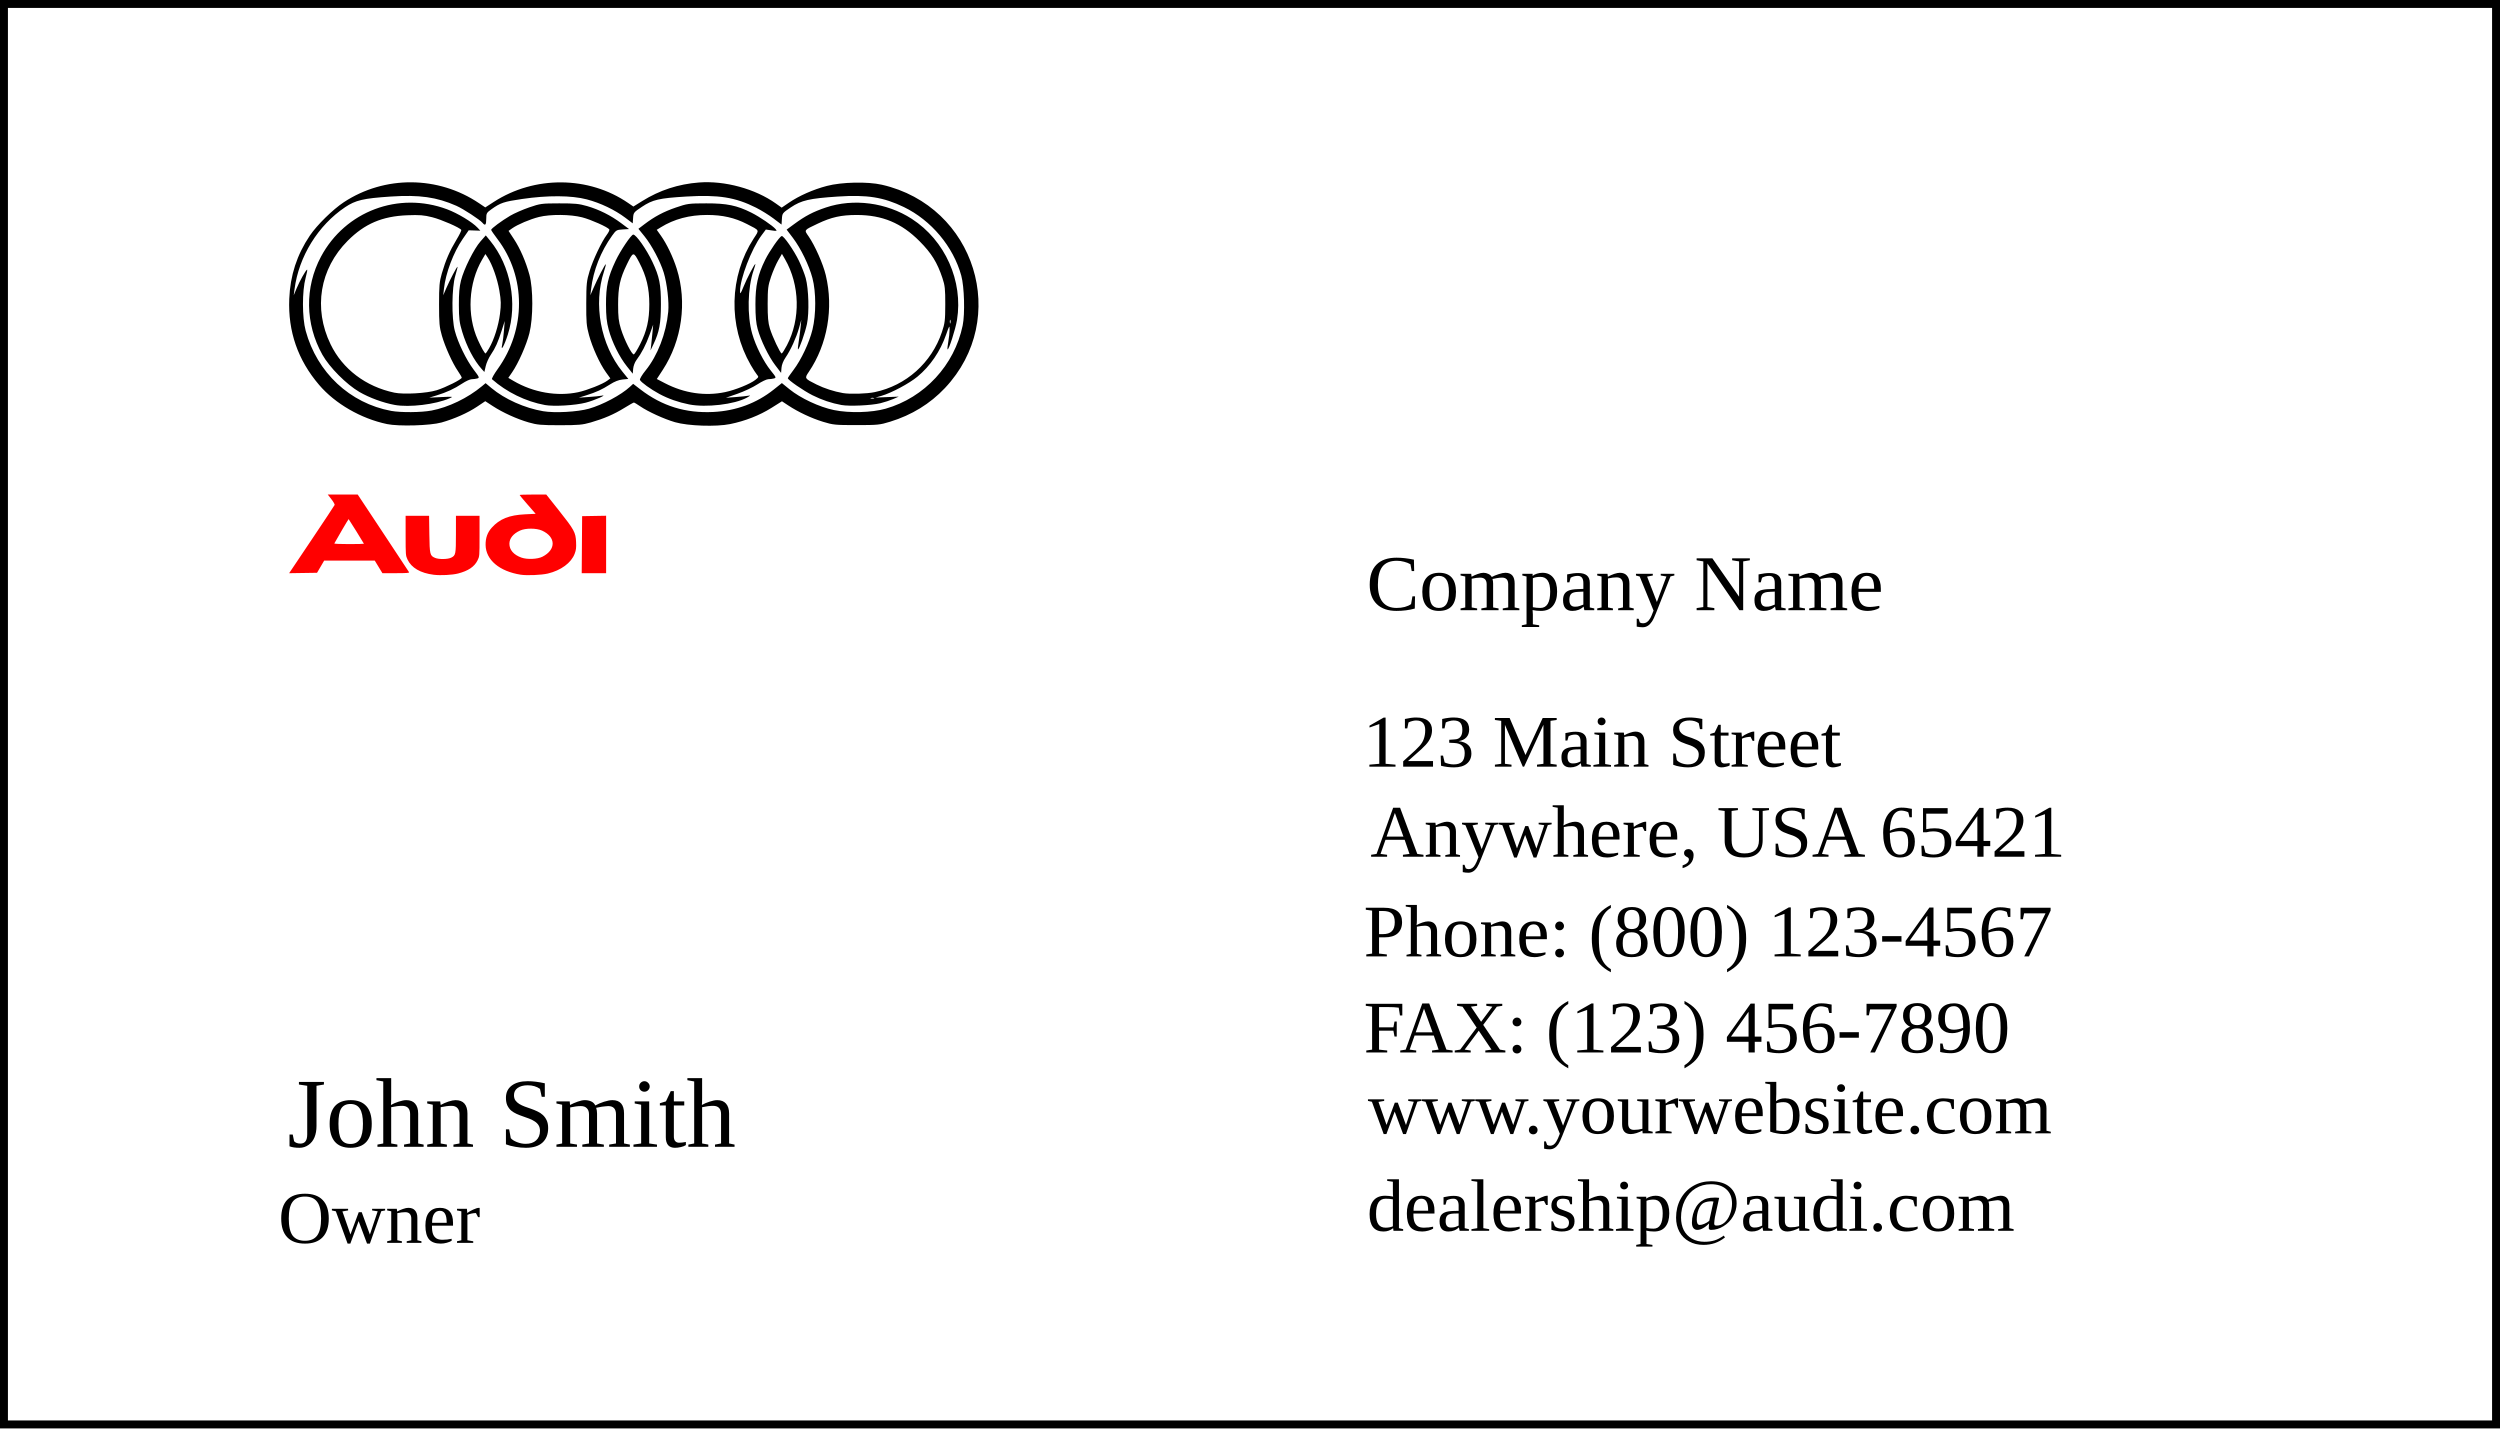
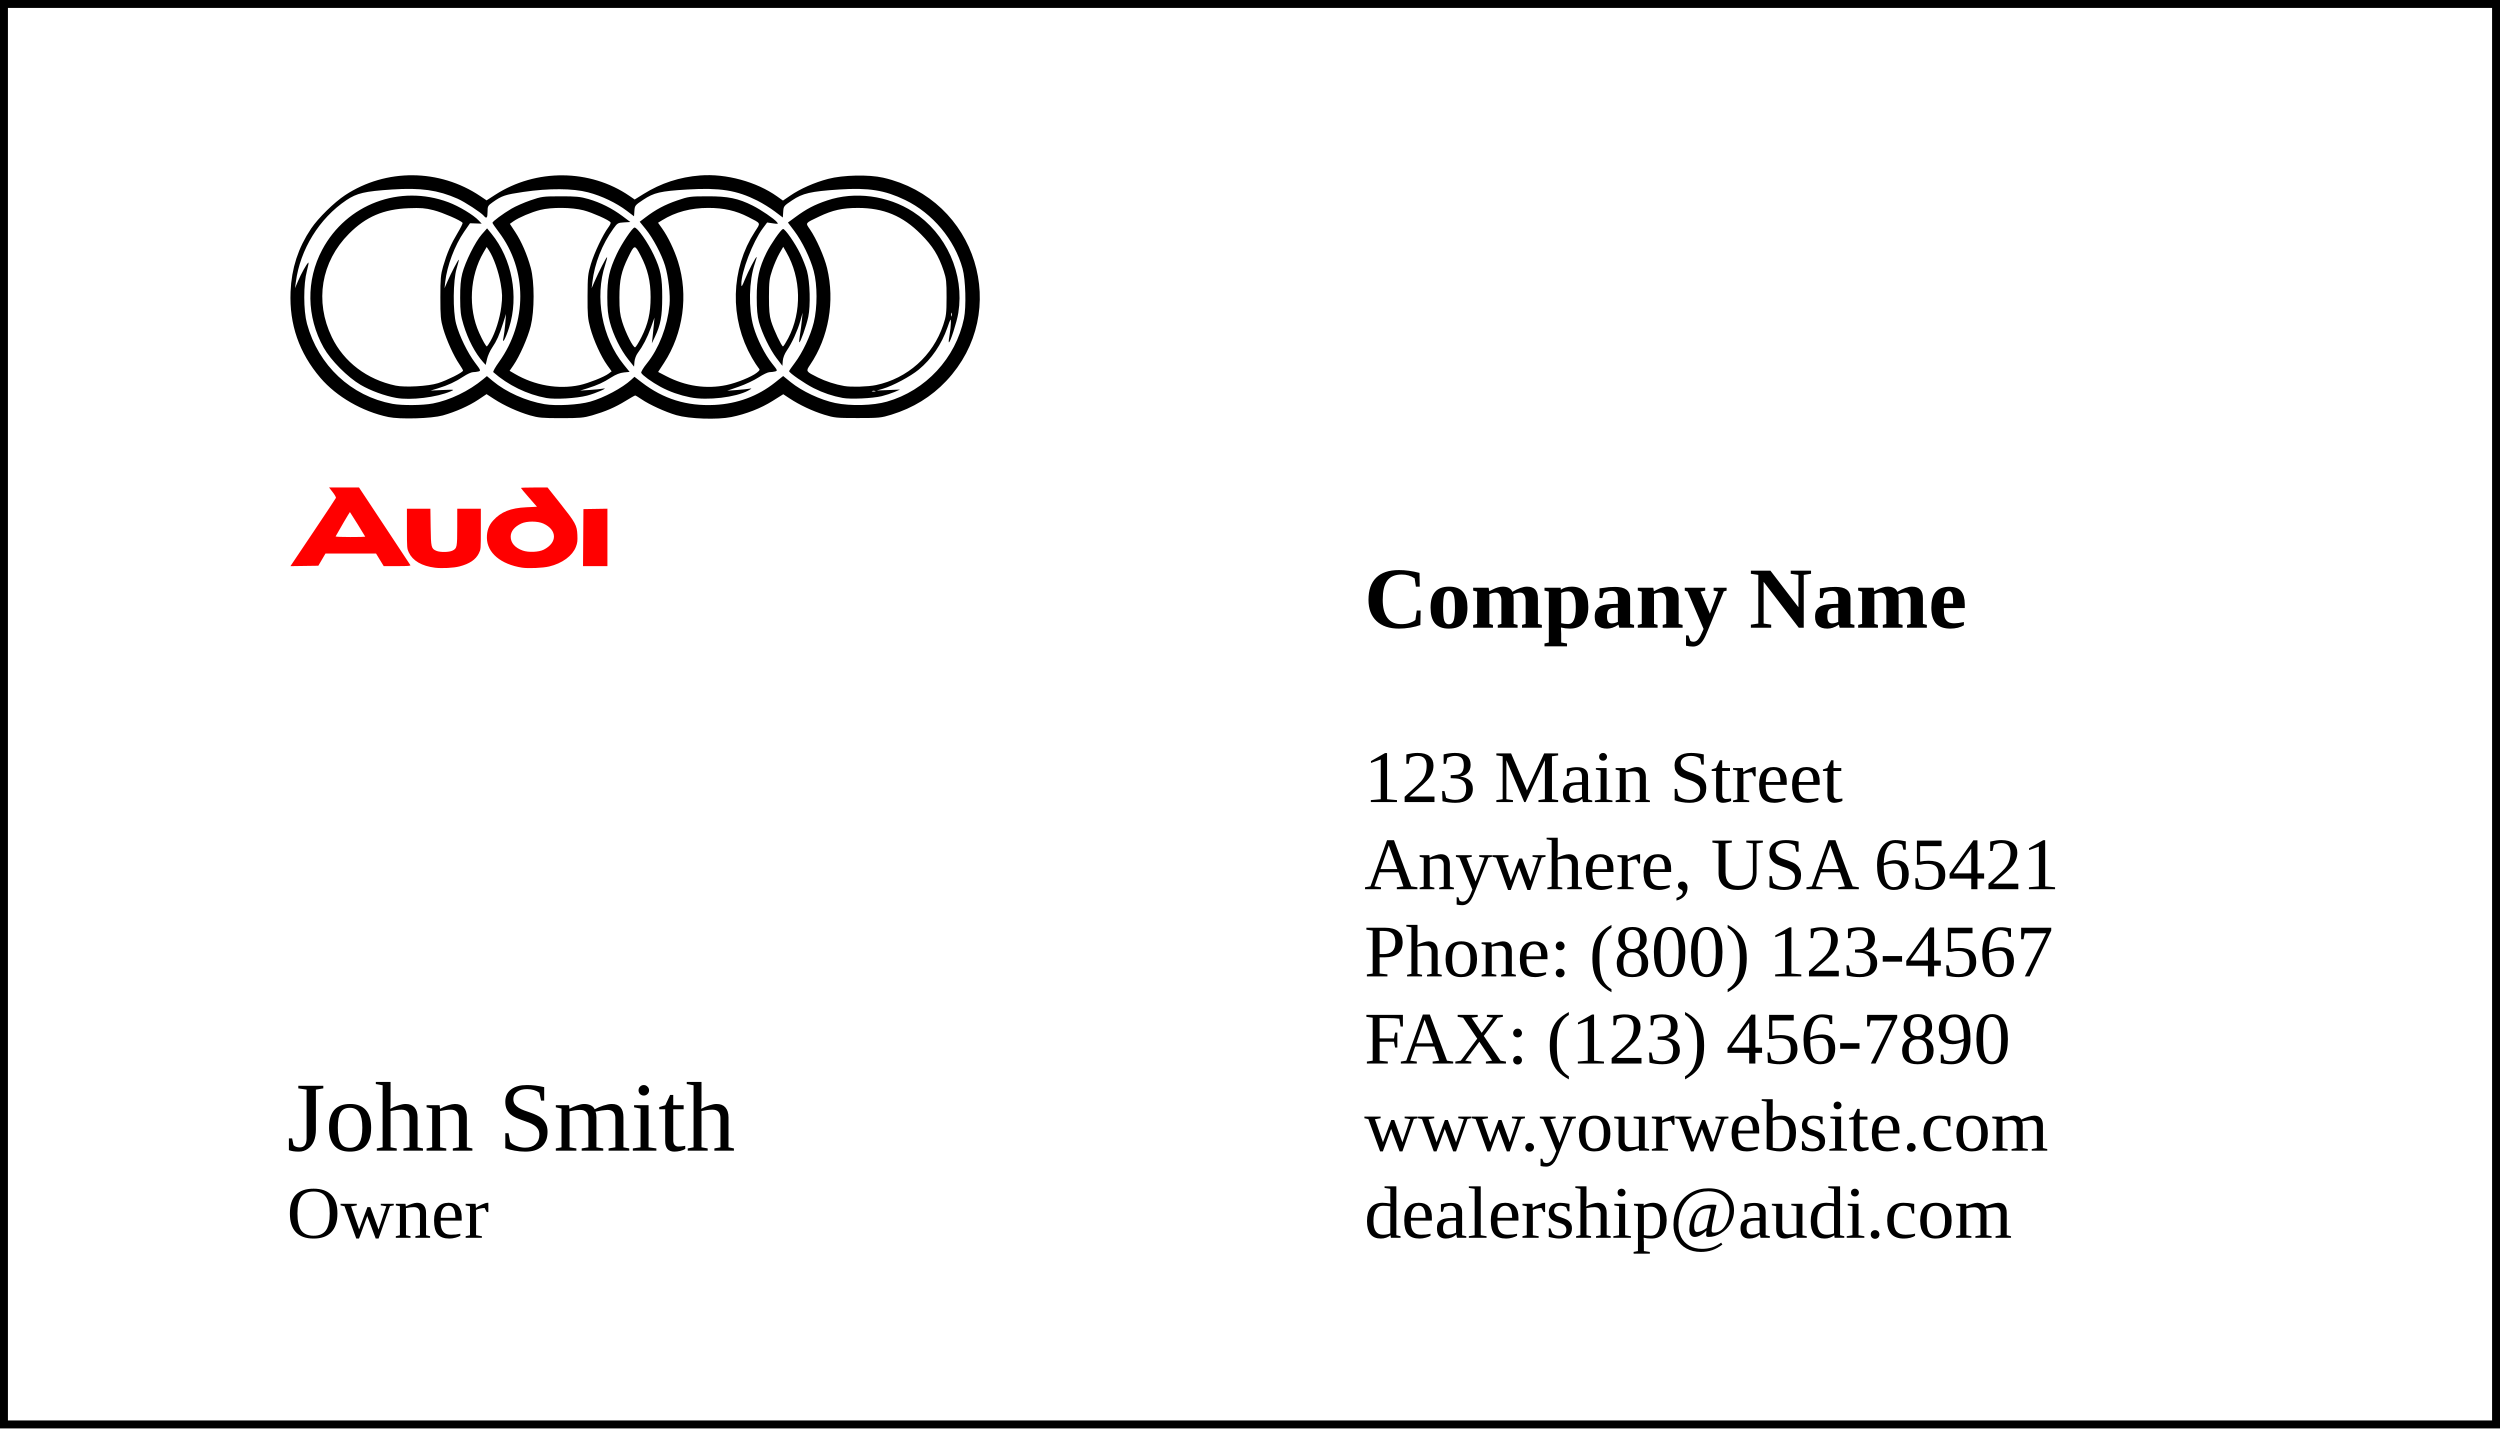
<svg xmlns="http://www.w3.org/2000/svg" id="svg2" viewBox="0 0 315.55 180.29" height="100%" width="100%" version="1.1">
  <g id="template1" transform="translate(-.000015259)">
    <rect id="background1" height="179.29" width="314.55" stroke="#000" y=".5" x=".5" fill="#fff" />
-     <text id="line1" y="144.75" x="36.279" font-size="12.5px">John Smith</text>
-     <text id="line2" y="156.875" x="35.106" font-size="9.375px">Owner</text>
-     <text id="line3" y="77.015" x="172.482" font-size="10px">Company Name</text>
-     <text id="line4" y="96.764" x="172.014" font-size="9.375px">123 Main Street</text>
-     <text id="line5" y="108.139" x="172.97" font-size="9.375px">Anywhere, USA 65421</text>
-     <text id="line6" y="120.718" x="172.124" font-size="9.375px">Phone: (800) 123-4567</text>
-     <text id="line7" y="132.842" x="172.124" font-size="9.375px">FAX: (123) 456-7890</text>
-     <text id="line8" y="155.346" x="172.526" font-size="9.375px">dealership@audi.com</text>
-     <text id="line9" y="143.048" x="172.65" font-size="9.375px">www.yourwebsite.com</text>
-     <path id="path12197" d="m48.842 53.524c-3.276-0.686-6.534-2.566-8.563-4.941-2.683-3.141-3.937-6.749-3.769-10.85 0.122-2.982 0.961-5.564 2.6-7.997 0.89-1.322 2.911-3.308 4.289-4.214 5.159-3.393 11.912-3.344 17.062 0.125l0.791 0.533 1.078-0.697c5.154-3.334 11.979-3.279 16.955 0.136l0.66 0.453 1.119-0.697c2.2-1.37 4.542-2.136 7.16-2.341 3.249-0.254 7.102 0.799 9.703 2.651l0.736 0.524 0.911-0.622c1.29-0.881 3.062-1.664 4.793-2.119 1.873-0.492 5.134-0.563 6.941-0.151 11.808 2.697 16.216 16.912 7.958 25.665-1.874 1.986-4.188 3.408-6.912 4.246-1.308 0.402-1.566 0.428-4.255 0.428-2.675 0-2.951-0.027-4.222-0.419-1.473-0.454-3.128-1.233-4.384-2.063l-0.793-0.524-1.336 0.839c-1.502 0.943-3.328 1.657-5.213 2.039-1.776 0.36-5.311 0.239-6.951-0.238-1.37-0.398-3.408-1.328-4.387-2.002-0.384-0.264-0.745-0.48-0.803-0.48-0.058 0-0.603 0.307-1.21 0.683-1.293 0.799-2.549 1.343-4.227 1.829-1.051 0.305-1.563 0.35-3.917 0.35-2.361 0-2.864-0.045-3.929-0.354-1.498-0.434-3.261-1.236-4.526-2.06l-0.951-0.619-1.04 0.698c-1.168 0.783-2.867 1.538-4.483 1.992-1.413 0.396-5.394 0.511-6.885 0.199zm5.605-1.699c2.17-0.415 4.584-1.579 6.384-3.077l0.462-0.385 0.739 0.619c1.67 1.398 4.192 2.527 6.529 2.922 1.471 0.249 4.34 0.09 5.782-0.32 1.728-0.491 4.053-1.732 5.161-2.754l0.414-0.382 0.912 0.702c2.737 2.106 5.704 3.024 9.208 2.849 2.872-0.144 5.46-1.104 7.624-2.829l1.026-0.818 0.954 0.774c1.405 1.141 3.77 2.249 5.617 2.632 1.939 0.402 4.776 0.327 6.526-0.173 4.899-1.4 8.686-5.487 9.722-10.495 0.305-1.474 0.21-4.896-0.175-6.299-1.004-3.661-3.792-6.99-7.251-8.659-2.584-1.246-4.621-1.57-8.341-1.323-3.566 0.237-4.592 0.473-5.918 1.363-1.059 0.711-1.084 0.743-1.13 1.45l-0.047 0.723-1.015-0.768c-0.558-0.423-1.547-1.036-2.197-1.362-2.622-1.318-4.737-1.654-8.841-1.406-3.407 0.206-4.21 0.393-5.566 1.294-1.03 0.685-1.071 0.736-1.116 1.399l-0.047 0.689-0.923-0.699c-1.321-0.998-3.159-1.877-4.869-2.325-1.947-0.51-4.934-0.528-8.191-0.049-2.283 0.336-2.711 0.479-3.848 1.29-0.618 0.441-0.658 0.514-0.658 1.216 0 0.782-0.131 0.917-0.479 0.497-0.332-0.4-2.419-1.76-3.296-2.147-2.487-1.1-4.665-1.406-8.288-1.166-3.445 0.229-4.431 0.459-5.751 1.345-3.419 2.294-5.843 6.22-6.384 10.341l-0.102 0.774 0.368-0.875c0.398-0.949 1.116-2.235 1.314-2.358 0.068-0.042-0.013 0.425-0.18 1.036-0.452 1.661-0.448 5.003 0.008 6.682 1.431 5.266 5.576 9.148 10.797 10.111 1.202 0.222 3.798 0.2 5.064-0.042zm-4.616-0.713c-1.453-0.264-3.22-0.911-4.469-1.64-1.639-0.955-3.783-3.113-4.672-4.702-2.177-3.892-2.243-8.507-0.177-12.372 3.068-5.742 9.79-8.268 15.916-5.982 1.339 0.5 3.176 1.607 3.839 2.315l0.364 0.388-0.736-0.026-0.736-0.026-0.748 1.083c-1.183 1.714-2.159 4.305-2.38 6.321l-0.087 0.796 0.378-0.877c0.442-1.026 1.364-2.784 1.427-2.721 0.024 0.024-0.102 0.53-0.281 1.125-0.451 1.503-0.486 5.356-0.063 6.96 0.399 1.512 1.45 3.678 2.377 4.899 0.735 0.968 0.763 1.036 0.451 1.12-0.182 0.049-0.498 0.09-0.702 0.091-0.204 0.001-0.744 0.25-1.201 0.553-0.988 0.656-1.961 1.106-3.224 1.491l-0.928 0.283 1.547-0.073c1.487-0.07 1.526-0.064 1.006 0.162-1.777 0.77-5.058 1.165-6.902 0.832zm5.277-1.853c1.162-0.364 3.172-1.373 3.172-1.592 0-0.073-0.216-0.447-0.48-0.83-0.689-1.001-1.61-3.034-2.025-4.467-0.313-1.081-0.357-1.573-0.357-3.943 0-2.354 0.046-2.865 0.35-3.917 0.475-1.64 1.007-2.865 1.833-4.227 0.382-0.629 0.661-1.197 0.62-1.263-0.181-0.293-2.496-1.304-3.662-1.599-1.069-0.27-1.597-0.312-3.153-0.251-3.165 0.124-5.374 1.069-7.515 3.215-3.534 3.543-4.362 8.539-2.166 13.07 1.518 3.132 4.438 5.346 8.055 6.108 1.171 0.247 4.102 0.079 5.326-0.305zm13.667 1.862c-2.405-0.441-4.823-1.621-6.674-3.256-0.069-0.061 0.257-0.643 0.725-1.295 3.59-5.003 3.577-11.639-0.032-16.39-0.44-0.579-0.8-1.104-0.8-1.167 0-0.165 1.312-1.139 2.398-1.78 0.511-0.302 1.59-0.776 2.398-1.054 1.401-0.482 1.579-0.506 3.791-0.511 1.96-0.004 2.509 0.05 3.526 0.345 1.513 0.438 2.991 1.179 4.287 2.148l1.006 0.752-0.805 0.047c-0.762 0.044-0.832 0.085-1.327 0.774-1.447 2.017-2.378 4.38-2.662 6.761l-0.092 0.774 0.369-0.851c0.543-1.253 1.511-3.135 1.578-3.068 0.032 0.032-0.071 0.448-0.228 0.924-1.365 4.136-0.422 9.236 2.338 12.647l0.735 0.908-0.727 0.071c-0.481 0.047-1.017 0.258-1.585 0.623-1.005 0.645-1.731 0.978-3.009 1.378l-0.928 0.291 1.238-0.082c0.681-0.045 1.412-0.119 1.625-0.165 0.903-0.194-0.86 0.587-1.983 0.879-1.332 0.346-4.047 0.503-5.16 0.299zm4.211-1.62c1.117-0.237 3.114-1.03 3.685-1.464l0.366-0.278-0.561-0.78c-0.778-1.083-1.706-3.12-2.132-4.684-0.315-1.153-0.358-1.648-0.347-4.023 0.01-2.475 0.047-2.824 0.426-4.066 0.437-1.434 1.513-3.701 2.175-4.583 0.217-0.289 0.357-0.587 0.311-0.661-0.18-0.292-2.323-1.248-3.43-1.531-1.484-0.38-4.01-0.401-5.44-0.047-1.124 0.279-2.715 0.953-3.402 1.442l-0.446 0.318 0.678 1.032c0.79 1.202 1.498 2.836 1.957 4.511 0.483 1.764 0.481 5.439-0.004 7.367-0.372 1.479-1.396 3.797-2.183 4.941l-0.481 0.7 0.66 0.386c2.502 1.465 5.501 1.986 8.171 1.421zm13.994 1.545c-1.367-0.272-2.623-0.714-3.756-1.323-1.094-0.588-2.343-1.492-2.451-1.774-0.044-0.116 0.277-0.652 0.715-1.192 1.517-1.87 2.587-4.644 2.857-7.402 0.12-1.228-0.15-3.583-0.568-4.947-0.431-1.407-1.521-3.464-2.43-4.584l-0.765-0.944 0.729-0.556c1.287-0.982 2.448-1.601 3.999-2.132 1.45-0.497 1.614-0.519 3.836-0.524 2.592-0.006 3.858 0.255 5.694 1.175 1.045 0.524 2.7 1.649 3.056 2.078 0.209 0.252 0.176 0.262-0.503 0.16l-0.727-0.109-0.553 0.743c-1.263 1.697-2.721 5.503-2.707 7.068 0.003 0.402 0.079 0.299 0.453-0.621 0.421-1.037 1.363-2.841 1.483-2.841 0.03 0-0.072 0.367-0.227 0.816-0.755 2.194-0.829 5.709-0.169 8.001 0.447 1.551 1.437 3.514 2.337 4.63 0.695 0.862 0.717 0.917 0.4 1.002-0.185 0.05-0.505 0.091-0.712 0.092-0.207 0.001-0.829 0.298-1.384 0.66s-1.673 0.889-2.486 1.171l-1.479 0.513 1.238-0.09c0.681-0.05 1.412-0.128 1.625-0.173 0.285-0.061 0.231 0.003-0.204 0.243-1.553 0.859-5.166 1.285-7.3 0.86zm4.551-1.555c1.29-0.271 3.172-1.034 3.812-1.543 0.424-0.338 0.438-0.382 0.207-0.649-0.136-0.157-0.491-0.707-0.788-1.222-2.87-4.97-2.723-11.221 0.376-15.98 0.724-1.113 0.791-0.971-0.864-1.822-1.545-0.794-3.079-1.143-5.026-1.143-2.223 0-4.156 0.515-5.843 1.558l-0.512 0.316 0.517 0.726c0.747 1.049 1.538 2.699 2.008 4.19 1.331 4.22 0.662 9.049-1.77 12.775l-0.745 1.141 1.033 0.536c2.437 1.264 5.064 1.65 7.595 1.118zm14.686 1.631c-1.288-0.236-2.482-0.639-3.677-1.24-1.135-0.571-3.109-1.937-3.1-2.146 0.003-0.057 0.321-0.521 0.709-1.031 0.982-1.294 2-3.458 2.402-5.106 0.465-1.904 0.463-4.729-0.005-6.498-0.426-1.613-1.468-3.757-2.463-5.07l-0.794-1.048 0.932-0.686c1.421-1.046 2.408-1.563 4.015-2.105 3.498-1.179 7.66-0.63 10.847 1.43 4.212 2.722 6.503 7.846 5.71 12.768-0.189 1.171-1.052 3.85-1.194 3.707-0.039-0.039 0.004-0.473 0.095-0.965 0.091-0.492 0.164-1.178 0.163-1.524-0.001-0.589-0.03-0.548-0.442 0.634-0.732 2.103-2.006 3.971-3.617 5.301-1.042 0.861-3.274 2.052-4.526 2.415l-0.774 0.225 1.47-0.061 1.47-0.061-0.696 0.305c-0.383 0.168-1.114 0.407-1.625 0.531-1.138 0.277-3.92 0.404-4.9 0.224zm4.088-0.883c-0.106-0.043-0.28-0.043-0.387 0-0.106 0.043-0.019 0.078 0.193 0.078 0.213 0 0.3-0.035 0.193-0.078zm0.101-0.745c3.976-0.836 7.179-3.699 8.484-7.584 0.373-1.112 0.416-1.466 0.422-3.481 0.005-1.949-0.042-2.386-0.356-3.326-0.66-1.977-1.382-3.142-2.884-4.652-2.3-2.312-4.706-3.316-7.947-3.316-1.948 0-3.195 0.277-4.897 1.088-1.808 0.861-1.744 0.772-1.165 1.613 0.803 1.167 1.826 3.475 2.165 4.887 1.007 4.19 0.208 8.751-2.14 12.216-0.559 0.824-0.553 0.833 0.985 1.599 0.966 0.481 2.201 0.881 3.326 1.076 0.897 0.156 2.997 0.093 4.008-0.12zm9.555-9.093c-0.043-0.106-0.078-0.019-0.078 0.193s0.035 0.3 0.078 0.193c0.043-0.106 0.043-0.28 0-0.387zm-40.835 5.84c-0.947-1.186-1.877-3.063-2.299-4.641-0.252-0.941-0.332-1.701-0.337-3.172-0.008-2.303 0.246-3.461 1.204-5.493 0.609-1.292 1.976-3.326 2.235-3.326 0.366 0 1.666 1.852 2.418 3.443 0.886 1.876 1.08 2.846 1.074 5.375-0.005 2.412-0.2 3.456-0.93 4.997l-0.382 0.805 0.082-0.667c0.045-0.367 0.12-1.098 0.167-1.625l0.086-0.957-0.454 1.264c-0.455 1.268-1.021 2.358-1.673 3.223-0.192 0.255-0.372 0.743-0.4 1.083l-0.05 0.619-0.741-0.928zm1.676-2.802c0.835-1.653 1.154-3.049 1.154-5.047 0-2.003-0.365-3.529-1.252-5.233-0.749-1.439-0.778-1.435-1.579 0.207-0.871 1.786-1.105 2.858-1.107 5.063-0.001 1.59 0.063 2.14 0.358 3.094 0.431 1.393 1.39 3.281 1.629 3.207 0.094-0.029 0.453-0.61 0.796-1.29zm17.057 2.669c-0.847-1.114-1.834-3.146-2.229-4.586-0.201-0.731-0.277-1.576-0.279-3.094-0.003-2.38 0.295-3.743 1.236-5.647 0.53-1.073 1.794-2.894 2.074-2.989 0.235-0.079 1.546 1.804 2.189 3.143 0.326 0.681 0.708 1.655 0.847 2.166 0.376 1.374 0.457 4.375 0.157 5.792-0.241 1.139-1.014 3.318-1.134 3.198-0.034-0.034 0.006-0.47 0.091-0.968 0.084-0.498 0.192-1.323 0.241-1.834l0.088-0.928-0.285 1.026c-0.339 1.22-1.063 2.809-1.704 3.742-0.284 0.413-0.483 0.919-0.512 1.306l-0.049 0.632-0.729-0.96zm1.47-2.536c1.732-3.309 1.637-7.597-0.242-10.851l-0.391-0.678-0.48 0.833c-0.264 0.458-0.668 1.39-0.898 2.07-0.373 1.106-0.418 1.468-0.424 3.404-0.004 1.664 0.059 2.381 0.276 3.094 0.319 1.052 1.319 3.172 1.496 3.172 0.064 0 0.363-0.47 0.664-1.044zm-38.512 3.025c-0.996-1.106-1.912-2.852-2.477-4.718-0.352-1.163-0.414-1.656-0.422-3.374-0.006-1.45 0.068-2.313 0.267-3.094 0.374-1.466 1.641-4.008 2.461-4.938l0.67-0.76 0.557 0.683c2.59 3.175 3.474 7.877 2.226 11.83-0.449 1.423-0.942 2.285-0.71 1.245 0.074-0.332 0.175-1.133 0.225-1.779l0.091-1.176-0.368 1.16c-0.481 1.52-0.807 2.247-1.384 3.094-0.261 0.383-0.551 1.03-0.645 1.439l-0.171 0.742-0.32-0.356zm0.915-2.638c0.63-1.082 1.188-2.844 1.377-4.348 0.15-1.194 0.137-1.653-0.08-2.935-0.251-1.48-0.892-3.296-1.474-4.177l-0.288-0.436-0.401 0.685c-1.742 2.972-1.962 7.042-0.548 10.16 0.452 0.996 0.858 1.709 0.974 1.709 0.032 0 0.231-0.296 0.442-0.658z" />
-     <path id="path12197-1" fill="#f00" d="m54.746 72.547c-1.679-0.21-2.822-0.878-3.316-1.937-0.223-0.478-0.231-0.586-0.232-3.002l-0.001-2.506h1.481 1.481l0.033 2.312c0.037 2.581 0.073 2.73 0.732 3.006 0.479 0.2 1.6 0.182 2.029-0.033 0.566-0.284 0.594-0.423 0.595-2.977l0.002-2.307h1.489 1.489v2.561c0 2.553-0.001 2.562-0.256 3.074-0.397 0.797-1.167 1.315-2.452 1.649-0.725 0.189-2.22 0.267-3.072 0.16zm10.99-0.006c-2.702-0.424-4.419-1.875-4.444-3.756-0.011-0.884 0.236-1.578 0.778-2.181 0.996-1.108 2.202-1.591 4.206-1.687l1.335-0.064-1.012-1.159c-0.557-0.637-1.012-1.184-1.012-1.216 0-0.031 0.757-0.057 1.681-0.057h1.681l1.596 2.01c1.94 2.443 2.116 2.767 2.168 3.989 0.031 0.745 0.001 0.997-0.179 1.474-0.433 1.149-1.733 2.107-3.392 2.5-0.799 0.189-2.633 0.267-3.407 0.146zm2.729-2.271c1.742-0.886 1.718-2.497-0.05-3.298-0.717-0.325-2.077-0.327-2.779-0.004-0.864 0.398-1.34 0.988-1.34 1.662 0 0.781 0.538 1.402 1.522 1.752 0.724 0.258 2.026 0.203 2.647-0.113zm-29.123-2.163c1.566-2.335 2.87-4.303 2.897-4.374 0.027-0.071-0.157-0.395-0.409-0.72l-0.459-0.591h1.89 1.89l3.204 4.838c1.762 2.661 3.237 4.894 3.277 4.962 0.056 0.097-0.299 0.124-1.646 0.124h-1.718l-0.483-0.794-0.483-0.794h-3.193-3.193l-0.449 0.769-0.449 0.769-1.762 0.027-1.762 0.027 2.848-4.245zm6.594 0.524c0-0.038-1.861-3.033-1.933-3.111-0.02-0.021-1.435 2.388-1.809 3.081-0.022 0.041 0.811 0.074 1.851 0.074s1.891-0.02 1.891-0.044zm27.514 0.118 0.026-3.598 1.514-0.027 1.514-0.027v3.625 3.625h-1.54-1.54z" />
+     <text id="line1" y="145.236" x="36.201" font-size="12.5px">John Smith</text>
+     <text id="line2" y="156.236" x="36.201" font-size="9.375px">Owner</text>
+     <text id="line3" y="79.236" x="172.201" font-weight="bold" font-size="11px">Company Name</text>
+     <text id="line4" y="101.236" x="172.201" font-size="9.375px">123 Main Street</text>
+     <text id="line5" y="112.236" x="172.201" font-size="9.375px">Anywhere, USA 65421</text>
+     <text id="line6" y="123.236" x="172.201" font-size="9.375px">Phone: (800) 123-4567</text>
+     <text id="line7" y="134.236" x="172.201" font-size="9.375px">FAX: (123) 456-7890</text>
+     <text id="line8" y="145.236" x="172.201" font-size="9.375px">www.yourwebsite.com</text>
+     <text id="line9" y="156.236" x="172.201" font-size="9.375px">dealership@audi.com</text>
+     <path id="path12197" d="m49.006 52.634c-3.276-0.686-6.534-2.566-8.563-4.941-2.683-3.141-3.937-6.749-3.769-10.85 0.122-2.982 0.961-5.564 2.6-7.997 0.89-1.322 2.911-3.308 4.289-4.214 5.159-3.393 11.912-3.344 17.062 0.125l0.791 0.533 1.078-0.697c5.154-3.334 11.979-3.279 16.955 0.136l0.66 0.453 1.119-0.697c2.2-1.37 4.542-2.136 7.16-2.341 3.249-0.254 7.102 0.799 9.703 2.651l0.736 0.524 0.911-0.622c1.29-0.881 3.062-1.664 4.793-2.119 1.873-0.492 5.134-0.563 6.941-0.151 11.808 2.697 16.216 16.912 7.958 25.665-1.874 1.986-4.188 3.408-6.912 4.246-1.308 0.402-1.566 0.428-4.255 0.428-2.675 0-2.951-0.027-4.222-0.419-1.473-0.454-3.128-1.233-4.384-2.063l-0.793-0.524-1.336 0.839c-1.502 0.943-3.328 1.657-5.213 2.039-1.776 0.36-5.311 0.239-6.951-0.238-1.37-0.398-3.408-1.328-4.387-2.002-0.384-0.264-0.745-0.48-0.803-0.48-0.058 0-0.603 0.307-1.21 0.683-1.293 0.799-2.549 1.343-4.227 1.829-1.051 0.305-1.563 0.35-3.917 0.35-2.361 0-2.864-0.045-3.929-0.354-1.498-0.434-3.261-1.236-4.526-2.06l-0.951-0.619-1.04 0.698c-1.168 0.783-2.867 1.538-4.483 1.992-1.413 0.396-5.394 0.511-6.885 0.199zm5.605-1.699c2.17-0.415 4.584-1.579 6.384-3.077l0.462-0.385 0.739 0.619c1.67 1.398 4.192 2.527 6.529 2.922 1.471 0.249 4.34 0.09 5.782-0.32 1.728-0.491 4.053-1.732 5.161-2.754l0.414-0.382 0.912 0.702c2.737 2.106 5.704 3.024 9.208 2.849 2.872-0.144 5.46-1.104 7.624-2.829l1.026-0.818 0.954 0.774c1.405 1.141 3.77 2.249 5.617 2.632 1.939 0.402 4.776 0.327 6.526-0.173 4.899-1.4 8.686-5.487 9.722-10.495 0.305-1.474 0.21-4.896-0.175-6.299-1.004-3.661-3.792-6.99-7.251-8.659-2.584-1.246-4.621-1.57-8.341-1.323-3.566 0.237-4.592 0.473-5.918 1.363-1.059 0.711-1.084 0.743-1.13 1.45l-0.047 0.723-1.015-0.768c-0.558-0.423-1.547-1.036-2.197-1.362-2.622-1.318-4.737-1.654-8.841-1.406-3.407 0.206-4.21 0.393-5.566 1.294-1.03 0.685-1.071 0.736-1.116 1.399l-0.047 0.689-0.923-0.699c-1.321-0.998-3.159-1.877-4.869-2.325-1.947-0.51-4.934-0.528-8.191-0.049-2.283 0.336-2.711 0.479-3.848 1.29-0.618 0.441-0.658 0.514-0.658 1.216 0 0.782-0.131 0.917-0.479 0.497-0.332-0.4-2.419-1.76-3.296-2.147-2.487-1.1-4.665-1.406-8.288-1.166-3.445 0.229-4.431 0.459-5.751 1.345-3.419 2.294-5.843 6.22-6.384 10.341l-0.102 0.774 0.368-0.875c0.398-0.949 1.116-2.235 1.314-2.358 0.068-0.042-0.013 0.425-0.18 1.036-0.452 1.661-0.448 5.003 0.008 6.682 1.431 5.266 5.576 9.148 10.797 10.111 1.202 0.222 3.798 0.2 5.064-0.042zm-4.616-0.713c-1.453-0.264-3.22-0.911-4.469-1.64-1.639-0.955-3.783-3.113-4.672-4.702-2.177-3.892-2.243-8.507-0.177-12.372 3.068-5.742 9.79-8.268 15.916-5.982 1.339 0.5 3.176 1.607 3.839 2.315l0.364 0.388-0.736-0.026-0.736-0.026-0.748 1.083c-1.183 1.714-2.159 4.305-2.38 6.321l-0.087 0.796 0.378-0.877c0.442-1.026 1.364-2.784 1.427-2.721 0.024 0.024-0.102 0.53-0.281 1.125-0.451 1.503-0.486 5.356-0.063 6.96 0.399 1.512 1.45 3.678 2.377 4.899 0.735 0.968 0.763 1.036 0.451 1.12-0.182 0.049-0.498 0.09-0.702 0.091-0.204 0.001-0.744 0.25-1.201 0.553-0.988 0.656-1.961 1.106-3.224 1.491l-0.928 0.283 1.547-0.073c1.487-0.07 1.526-0.064 1.006 0.162-1.777 0.77-5.058 1.165-6.902 0.832zm5.277-1.853c1.162-0.364 3.172-1.373 3.172-1.592 0-0.073-0.216-0.447-0.48-0.83-0.689-1.001-1.61-3.034-2.025-4.467-0.313-1.081-0.357-1.573-0.357-3.943 0-2.354 0.046-2.865 0.35-3.917 0.475-1.64 1.007-2.865 1.833-4.227 0.382-0.629 0.661-1.197 0.62-1.263-0.181-0.293-2.496-1.304-3.662-1.599-1.069-0.27-1.597-0.312-3.153-0.251-3.165 0.124-5.374 1.069-7.515 3.215-3.534 3.543-4.362 8.539-2.166 13.07 1.518 3.132 4.438 5.346 8.055 6.108 1.171 0.247 4.102 0.079 5.326-0.305zm13.667 1.862c-2.405-0.441-4.823-1.621-6.674-3.256-0.069-0.061 0.257-0.643 0.725-1.295 3.59-5.003 3.577-11.639-0.032-16.39-0.44-0.579-0.8-1.104-0.8-1.167 0-0.165 1.312-1.139 2.398-1.78 0.511-0.302 1.59-0.776 2.398-1.054 1.401-0.482 1.579-0.506 3.791-0.511 1.96-0.004 2.509 0.05 3.526 0.345 1.513 0.438 2.991 1.179 4.287 2.148l1.006 0.752-0.805 0.047c-0.762 0.044-0.832 0.085-1.327 0.774-1.447 2.017-2.378 4.38-2.662 6.761l-0.092 0.774 0.369-0.851c0.543-1.253 1.511-3.135 1.578-3.068 0.032 0.032-0.071 0.448-0.228 0.924-1.365 4.136-0.422 9.236 2.338 12.647l0.735 0.908-0.727 0.071c-0.481 0.047-1.017 0.258-1.585 0.623-1.005 0.645-1.731 0.978-3.009 1.378l-0.928 0.291 1.238-0.082c0.681-0.045 1.412-0.119 1.625-0.165 0.903-0.194-0.86 0.587-1.983 0.879-1.332 0.346-4.047 0.503-5.16 0.299zm4.211-1.62c1.117-0.237 3.114-1.03 3.685-1.464l0.366-0.278-0.561-0.78c-0.778-1.083-1.706-3.12-2.132-4.684-0.315-1.153-0.358-1.648-0.347-4.023 0.01-2.475 0.047-2.824 0.426-4.066 0.437-1.434 1.513-3.701 2.175-4.583 0.217-0.289 0.357-0.587 0.311-0.661-0.18-0.292-2.323-1.248-3.43-1.531-1.484-0.38-4.01-0.401-5.44-0.047-1.124 0.279-2.715 0.953-3.402 1.442l-0.446 0.318 0.678 1.032c0.79 1.202 1.498 2.836 1.957 4.511 0.483 1.764 0.481 5.439-0.004 7.367-0.372 1.479-1.396 3.797-2.183 4.941l-0.481 0.7 0.66 0.386c2.502 1.465 5.501 1.986 8.171 1.421zm13.994 1.545c-1.367-0.272-2.623-0.714-3.756-1.323-1.094-0.588-2.343-1.492-2.451-1.774-0.044-0.116 0.277-0.652 0.715-1.192 1.517-1.87 2.587-4.644 2.857-7.402 0.12-1.228-0.15-3.583-0.568-4.947-0.431-1.407-1.521-3.464-2.43-4.584l-0.765-0.944 0.729-0.556c1.287-0.982 2.448-1.601 3.999-2.132 1.45-0.497 1.614-0.519 3.836-0.524 2.592-0.006 3.858 0.255 5.694 1.175 1.045 0.524 2.7 1.649 3.056 2.078 0.209 0.252 0.176 0.262-0.503 0.16l-0.727-0.109-0.553 0.743c-1.263 1.697-2.721 5.503-2.707 7.068 0.003 0.402 0.079 0.299 0.453-0.621 0.421-1.037 1.363-2.841 1.483-2.841 0.03 0-0.072 0.367-0.227 0.816-0.755 2.194-0.829 5.709-0.169 8.001 0.447 1.551 1.437 3.514 2.337 4.63 0.695 0.862 0.717 0.917 0.4 1.002-0.185 0.05-0.505 0.091-0.712 0.092-0.207 0.001-0.829 0.298-1.384 0.66s-1.673 0.889-2.486 1.171l-1.479 0.513 1.238-0.09c0.681-0.05 1.412-0.128 1.625-0.173 0.285-0.061 0.231 0.003-0.204 0.243-1.553 0.859-5.166 1.285-7.3 0.86zm4.551-1.555c1.29-0.271 3.172-1.034 3.812-1.543 0.424-0.338 0.438-0.382 0.207-0.649-0.136-0.157-0.491-0.707-0.788-1.222-2.87-4.97-2.723-11.221 0.376-15.98 0.724-1.113 0.791-0.971-0.864-1.822-1.545-0.794-3.079-1.143-5.026-1.143-2.223 0-4.156 0.515-5.843 1.558l-0.512 0.316 0.517 0.726c0.747 1.049 1.538 2.699 2.008 4.19 1.331 4.22 0.662 9.049-1.77 12.775l-0.745 1.141 1.033 0.536c2.437 1.264 5.064 1.65 7.595 1.118zm14.686 1.631c-1.288-0.236-2.482-0.639-3.677-1.24-1.135-0.571-3.109-1.937-3.1-2.146 0.003-0.057 0.321-0.521 0.709-1.031 0.982-1.294 2-3.458 2.402-5.106 0.465-1.904 0.463-4.729-0.005-6.498-0.426-1.613-1.468-3.757-2.463-5.07l-0.794-1.048 0.932-0.686c1.421-1.046 2.408-1.563 4.015-2.105 3.498-1.179 7.66-0.63 10.847 1.43 4.212 2.722 6.503 7.846 5.71 12.768-0.189 1.171-1.052 3.85-1.194 3.707-0.039-0.039 0.004-0.473 0.095-0.965 0.091-0.492 0.164-1.178 0.163-1.524-0.001-0.589-0.03-0.548-0.442 0.634-0.732 2.103-2.006 3.971-3.617 5.301-1.042 0.861-3.274 2.052-4.526 2.415l-0.774 0.225 1.47-0.061 1.47-0.061-0.696 0.305c-0.383 0.168-1.114 0.407-1.625 0.531-1.138 0.277-3.92 0.404-4.9 0.224zm4.088-0.883c-0.106-0.043-0.28-0.043-0.387 0-0.106 0.043-0.019 0.078 0.193 0.078 0.213 0 0.3-0.035 0.193-0.078zm0.101-0.745c3.976-0.836 7.179-3.699 8.484-7.584 0.373-1.112 0.416-1.466 0.422-3.481 0.005-1.949-0.042-2.386-0.356-3.326-0.66-1.977-1.382-3.142-2.884-4.652-2.3-2.312-4.706-3.316-7.947-3.316-1.948 0-3.195 0.277-4.897 1.088-1.808 0.861-1.744 0.772-1.165 1.613 0.803 1.167 1.826 3.475 2.165 4.887 1.007 4.19 0.208 8.751-2.14 12.216-0.559 0.824-0.553 0.833 0.985 1.599 0.966 0.481 2.201 0.881 3.326 1.076 0.897 0.156 2.997 0.093 4.008-0.12zm9.555-9.093c-0.043-0.106-0.078-0.019-0.078 0.193s0.035 0.3 0.078 0.193c0.043-0.106 0.043-0.28 0-0.387zm-40.835 5.84c-0.947-1.186-1.877-3.063-2.299-4.641-0.252-0.941-0.332-1.701-0.337-3.172-0.008-2.303 0.246-3.461 1.204-5.493 0.609-1.292 1.976-3.326 2.235-3.326 0.366 0 1.666 1.852 2.418 3.443 0.886 1.876 1.08 2.846 1.074 5.375-0.005 2.412-0.2 3.456-0.93 4.997l-0.382 0.805 0.082-0.667c0.045-0.367 0.12-1.098 0.167-1.625l0.086-0.957-0.454 1.264c-0.455 1.268-1.021 2.358-1.673 3.223-0.192 0.255-0.372 0.743-0.4 1.083l-0.05 0.619-0.741-0.928zm1.676-2.802c0.835-1.653 1.154-3.049 1.154-5.047 0-2.003-0.365-3.529-1.252-5.233-0.749-1.439-0.778-1.435-1.579 0.207-0.871 1.786-1.105 2.858-1.107 5.063-0.001 1.59 0.063 2.14 0.358 3.094 0.431 1.393 1.39 3.281 1.629 3.207 0.094-0.029 0.453-0.61 0.796-1.29zm17.057 2.669c-0.847-1.114-1.834-3.146-2.229-4.586-0.201-0.731-0.277-1.576-0.279-3.094-0.003-2.38 0.295-3.743 1.236-5.647 0.53-1.073 1.794-2.894 2.074-2.989 0.235-0.079 1.546 1.804 2.189 3.143 0.326 0.681 0.708 1.655 0.847 2.166 0.376 1.374 0.457 4.375 0.157 5.792-0.241 1.139-1.014 3.318-1.134 3.198-0.034-0.034 0.006-0.47 0.091-0.968 0.084-0.498 0.192-1.323 0.241-1.834l0.088-0.928-0.285 1.026c-0.339 1.22-1.063 2.809-1.704 3.742-0.284 0.413-0.483 0.919-0.512 1.306l-0.049 0.632-0.729-0.96zm1.47-2.536c1.732-3.309 1.637-7.597-0.242-10.851l-0.391-0.678-0.48 0.833c-0.264 0.458-0.668 1.39-0.898 2.07-0.373 1.106-0.418 1.468-0.424 3.404-0.004 1.664 0.059 2.381 0.276 3.094 0.319 1.052 1.319 3.172 1.496 3.172 0.064 0 0.363-0.47 0.664-1.044zm-38.512 3.025c-0.996-1.106-1.912-2.852-2.477-4.718-0.352-1.163-0.414-1.656-0.422-3.374-0.006-1.45 0.068-2.313 0.267-3.094 0.374-1.466 1.641-4.008 2.461-4.938l0.67-0.76 0.557 0.683c2.59 3.175 3.474 7.877 2.226 11.83-0.449 1.423-0.942 2.285-0.71 1.245 0.074-0.332 0.175-1.133 0.225-1.779l0.091-1.176-0.368 1.16c-0.481 1.52-0.807 2.247-1.384 3.094-0.261 0.383-0.551 1.03-0.645 1.439l-0.171 0.742-0.32-0.356zm0.915-2.638c0.63-1.082 1.188-2.844 1.377-4.348 0.15-1.194 0.137-1.653-0.08-2.935-0.251-1.48-0.892-3.296-1.474-4.177l-0.288-0.436-0.401 0.685c-1.742 2.972-1.962 7.042-0.548 10.16 0.452 0.996 0.858 1.709 0.974 1.709 0.032 0 0.231-0.296 0.442-0.658z" />
+     <path id="path12197-1" fill="#f00" d="m54.91 71.657c-1.679-0.21-2.822-0.878-3.316-1.937-0.223-0.478-0.231-0.586-0.232-3.002l-0.001-2.506h1.481 1.481l0.033 2.312c0.037 2.581 0.073 2.73 0.732 3.006 0.479 0.2 1.6 0.182 2.029-0.033 0.566-0.284 0.594-0.423 0.595-2.977l0.002-2.307h1.489 1.489v2.561c0 2.553-0.001 2.562-0.256 3.074-0.397 0.797-1.167 1.315-2.452 1.649-0.725 0.189-2.22 0.267-3.072 0.16zm10.99-0.006c-2.702-0.424-4.419-1.875-4.444-3.756-0.011-0.884 0.236-1.578 0.778-2.181 0.996-1.108 2.202-1.591 4.206-1.687l1.335-0.064-1.012-1.159c-0.557-0.637-1.012-1.184-1.012-1.216 0-0.031 0.757-0.057 1.681-0.057h1.681l1.596 2.01c1.94 2.443 2.116 2.767 2.168 3.989 0.031 0.745 0.001 0.997-0.179 1.474-0.433 1.149-1.733 2.107-3.392 2.5-0.799 0.189-2.633 0.267-3.407 0.146zm2.729-2.271c1.742-0.886 1.718-2.497-0.05-3.298-0.717-0.325-2.077-0.327-2.779-0.004-0.864 0.398-1.34 0.988-1.34 1.662 0 0.781 0.538 1.402 1.522 1.752 0.724 0.258 2.026 0.203 2.647-0.113zm-29.123-2.163c1.566-2.335 2.87-4.303 2.897-4.374 0.027-0.071-0.157-0.395-0.409-0.72l-0.459-0.591h1.89 1.89l3.204 4.838c1.762 2.661 3.237 4.894 3.277 4.962 0.056 0.097-0.299 0.124-1.646 0.124h-1.718l-0.483-0.794-0.483-0.794h-3.193-3.193l-0.449 0.769-0.449 0.769-1.762 0.027-1.762 0.027 2.848-4.245zm6.594 0.524c0-0.038-1.861-3.033-1.933-3.111-0.02-0.021-1.435 2.388-1.809 3.081-0.022 0.041 0.811 0.074 1.851 0.074s1.891-0.02 1.891-0.044zm27.514 0.118 0.026-3.598 1.514-0.027 1.514-0.027v3.625 3.625h-1.54-1.54z" />
  </g>
  <text id="line1-5" y="87.377" x="158.361" style="text-anchor:middle" font-size="12.5px" />
</svg>
